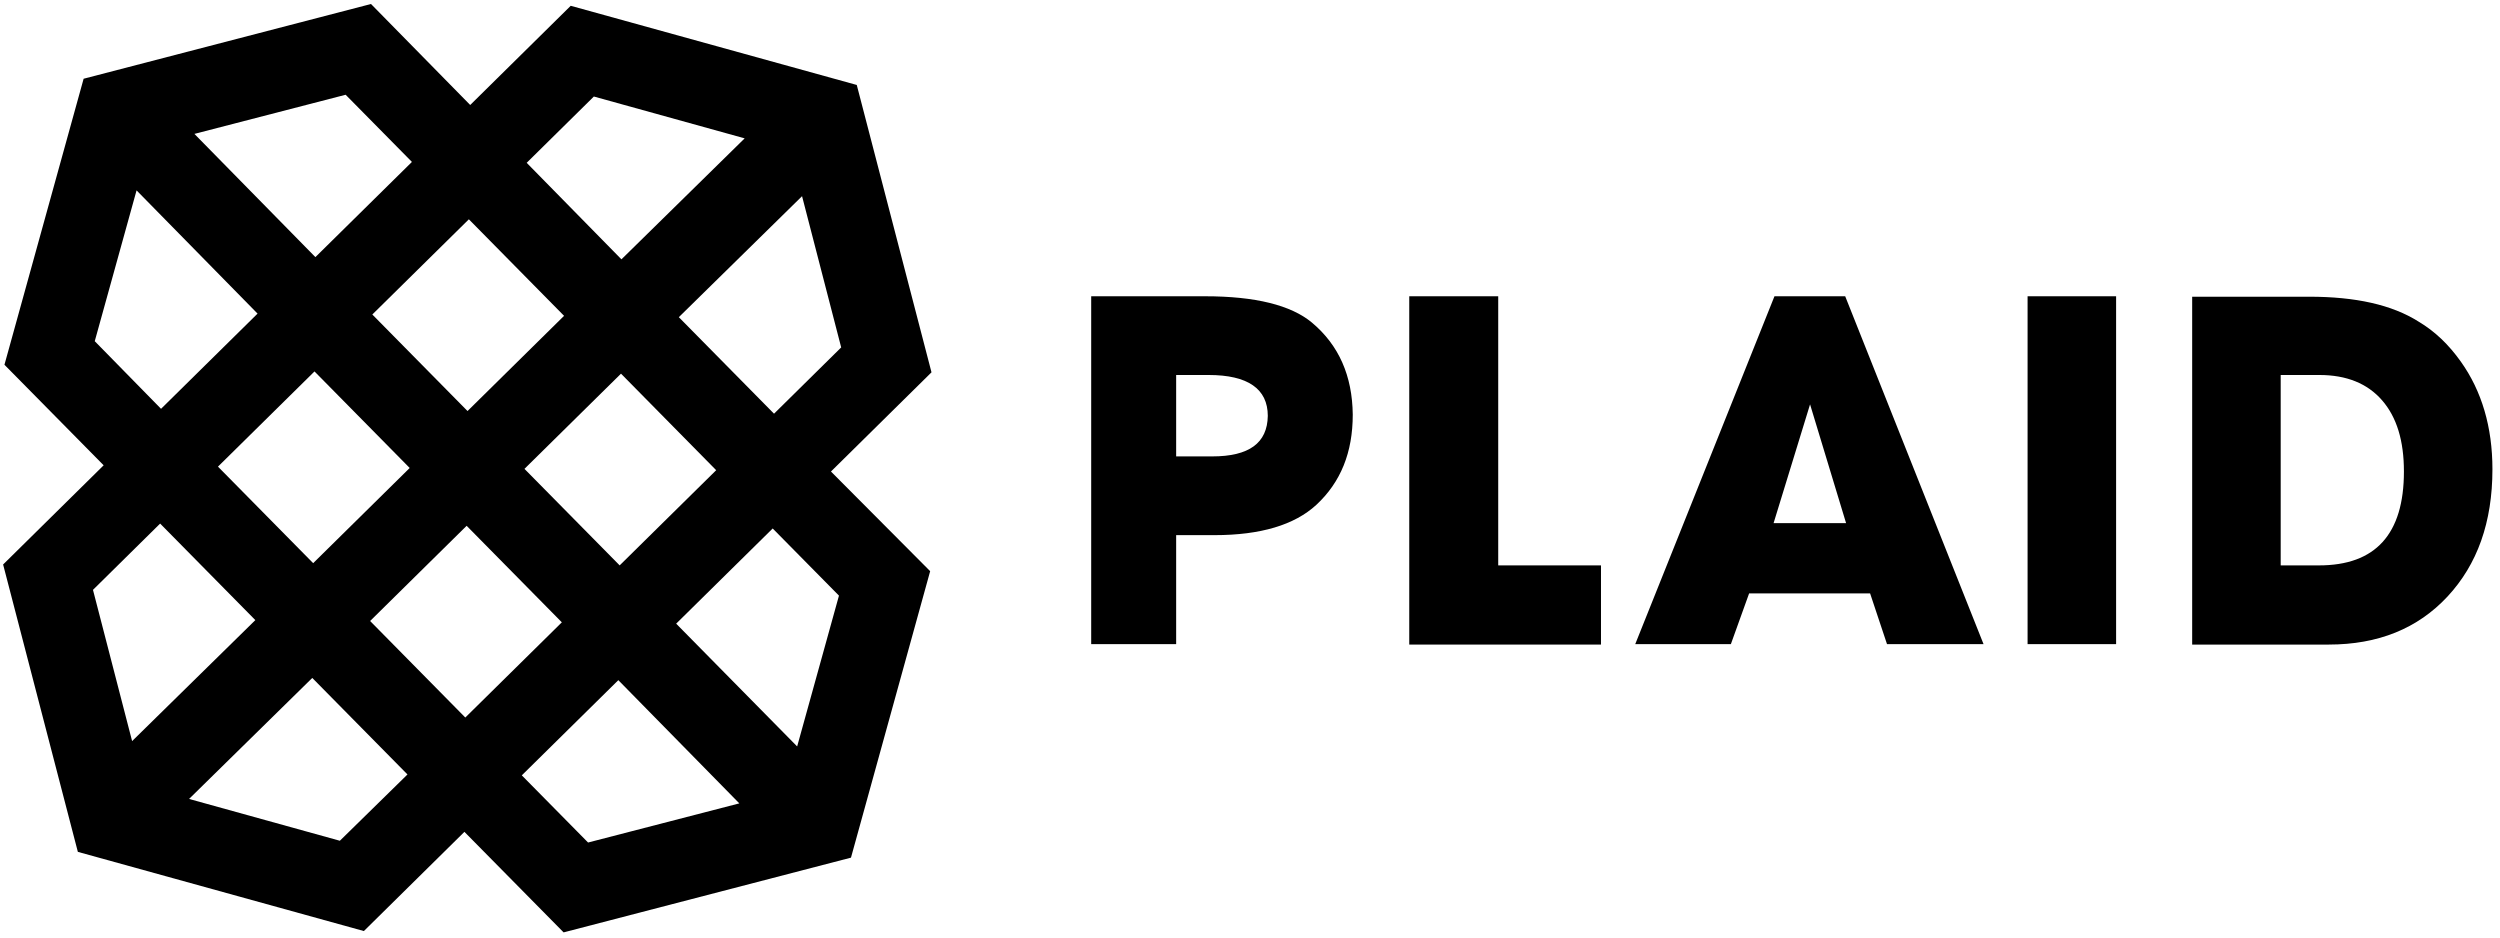
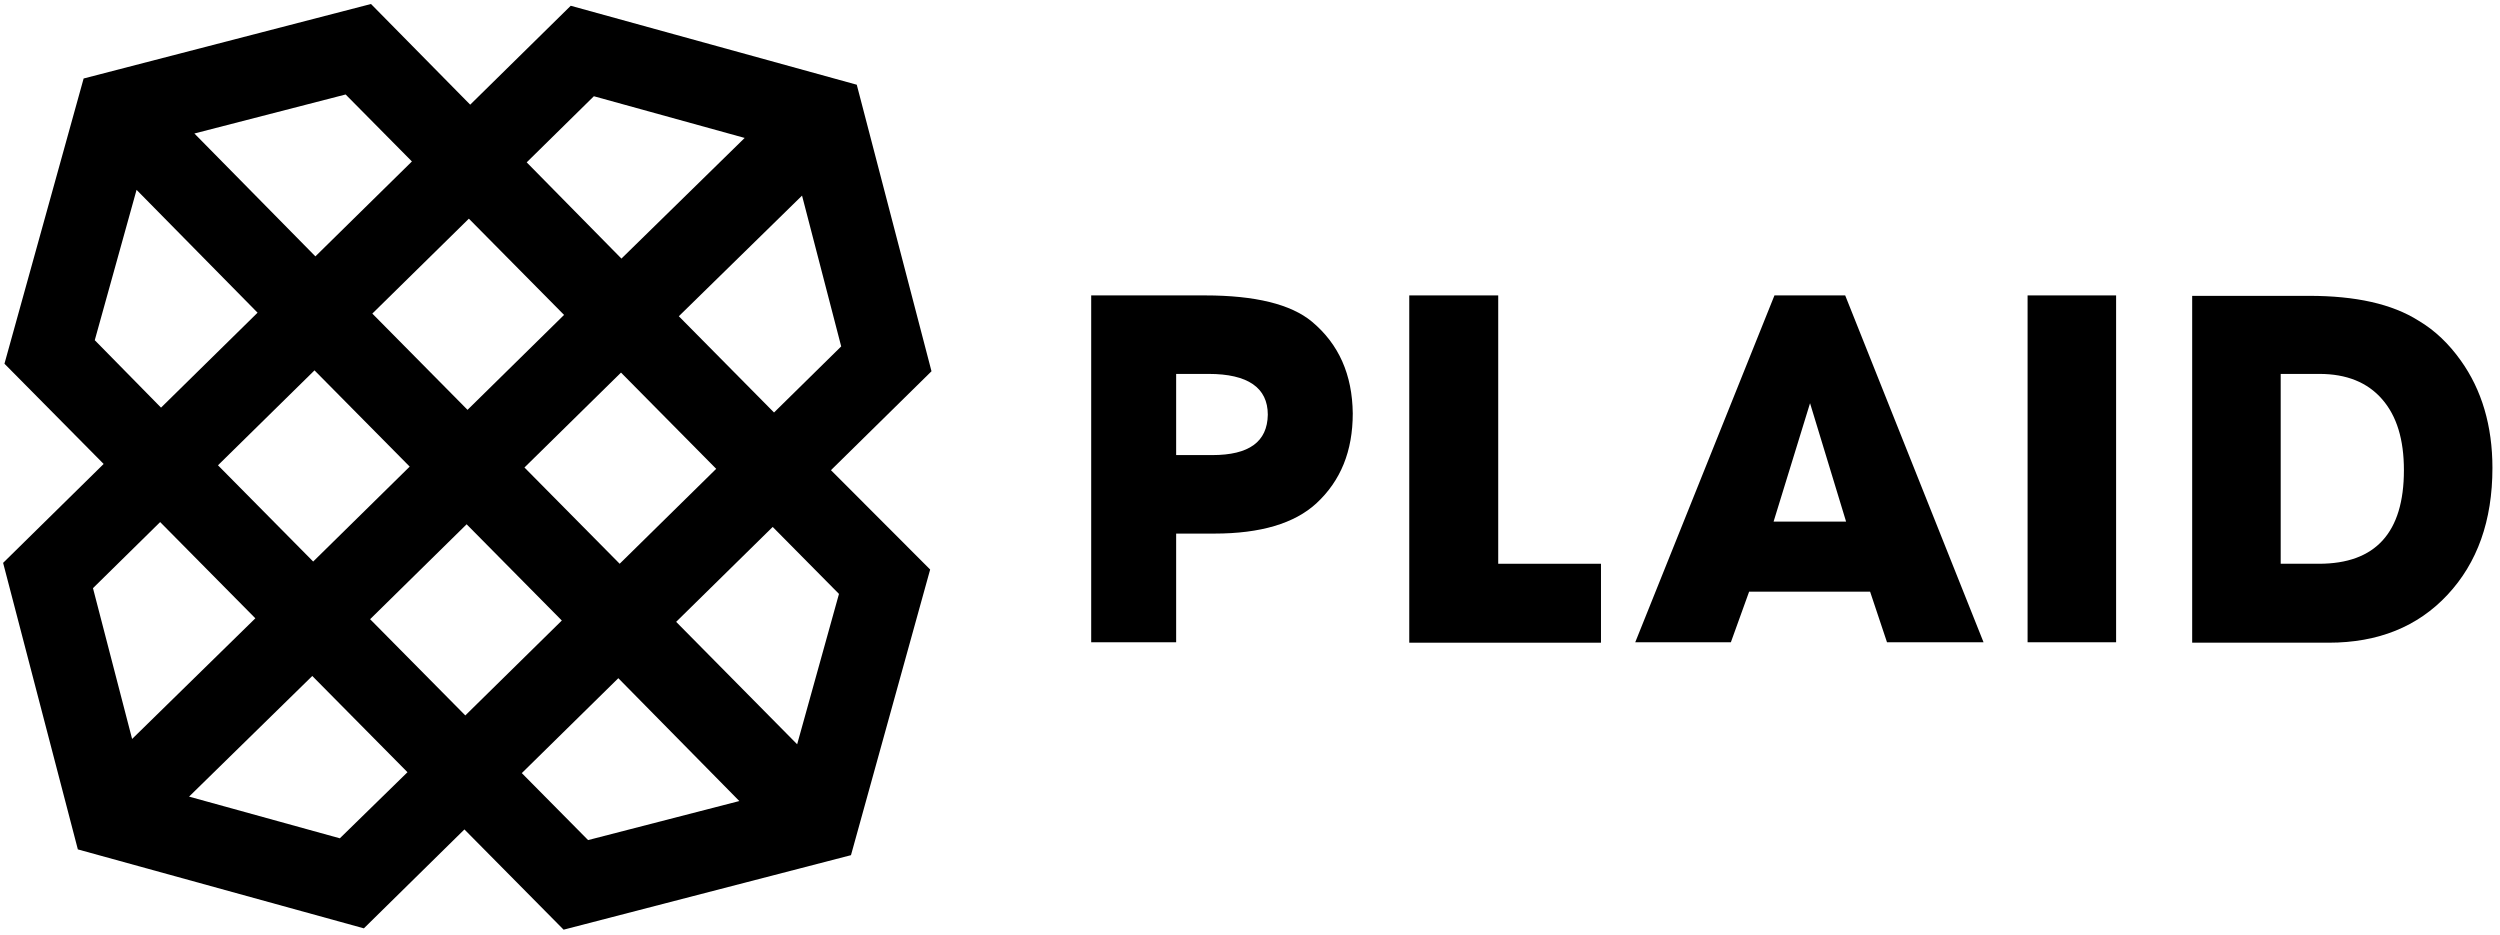
- <svg xmlns="http://www.w3.org/2000/svg" width="200px" height="75px" viewBox="0 0 200 75" version="1.1">
-   <defs />
-   <g id="Page-1" stroke="none" stroke-width="1" fill="none" fill-rule="evenodd">
-     <g id="plaid-logo-horizontal-(Web)" fill="#000000" fill-rule="nonzero">
-       <g id="Group" transform="translate(87.18861, 23.48754)">
-         <path d="M9.786,13.025 L6.904,13.025 L6.904,6.512 L9.502,6.512 C12.633,6.512 14.235,7.616 14.235,9.786 C14.199,11.957 12.74,13.025 9.786,13.025 M17.758,2.313 C16.085,0.925 13.238,0.214 9.217,0.214 L0.107,0.214 L0.107,28.043 L6.904,28.043 L6.904,19.324 L9.964,19.324 C13.665,19.324 16.37,18.505 18.114,16.904 C20.071,15.089 21.032,12.705 21.032,9.68 C20.996,6.584 19.929,4.128 17.758,2.313" id="Shape" />
-         <polygon id="Shape" points="32.669 0.214 25.552 0.214 25.552 28.078 40.89 28.078 40.89 21.744 32.669 21.744" />
-         <path d="M54.698,18.363 L57.616,8.861 L60.498,18.363 L54.698,18.363 Z M54.769,0.214 L43.63,28.043 L51.281,28.043 L52.74,23.986 L62.42,23.986 L63.772,28.043 L71.495,28.043 L60.427,0.214 L54.769,0.214 Z" id="Shape" />
-         <rect id="Rectangle-path" x="75.018" y="0.214" width="7.082" height="27.829" />
-         <path d="M98.327,21.744 L95.267,21.744 L95.267,6.512 L98.363,6.512 C100.534,6.512 102.206,7.189 103.381,8.541 C104.555,9.893 105.125,11.779 105.125,14.235 C105.125,19.253 102.847,21.744 98.327,21.744 M109.68,5.445 C108.719,4.093 107.616,3.025 106.299,2.242 C104.164,0.89 101.246,0.249 97.544,0.249 L88.185,0.249 L88.185,28.078 L99.11,28.078 C103.06,28.078 106.228,26.797 108.612,24.235 C110.996,21.673 112.206,18.292 112.206,14.057 C112.206,10.676 111.352,7.794 109.68,5.445" id="Shape" />
-       </g>
-       <path d="M41.744,62.028 L49.466,54.413 L59.146,64.27 L47.046,67.402 L41.744,62.028 Z M15.125,63.915 L24.982,54.235 L32.598,61.957 L27.189,67.26 L15.125,63.915 Z M54.093,49.893 L61.815,42.278 L67.117,47.651 L63.772,59.715 L54.093,49.893 Z M29.609,49.68 L37.331,42.064 L44.947,49.786 L37.224,57.402 L29.609,49.68 Z M7.438,47.189 L12.811,41.886 L20.427,49.609 L10.569,59.288 L7.438,47.189 Z M41.957,37.509 L49.68,29.893 L57.295,37.616 L49.573,45.231 L41.957,37.509 Z M17.438,37.331 L25.16,29.715 L32.776,37.438 L25.053,45.053 L17.438,37.331 Z M29.786,25.16 L37.509,17.544 L45.125,25.267 L37.402,32.883 L29.786,25.16 Z M54.306,25.374 L64.164,15.694 L67.295,27.794 L61.922,33.096 L54.306,25.374 Z M7.58,27.295 L10.925,15.231 L20.605,25.089 L12.883,32.705 L7.58,27.295 Z M42.135,13.025 L47.509,7.722 L59.573,11.068 L49.715,20.747 L42.135,13.025 Z M15.552,10.712 L27.651,7.58 L32.954,12.954 L25.231,20.569 L15.552,10.712 Z M29.68,0.32 L6.69,6.299 L0.356,29.181 L8.292,37.224 L0.249,45.16 L6.228,68.149 L29.11,74.484 L37.153,66.548 L45.089,74.591 L68.078,68.612 L74.413,45.694 L66.477,37.722 L74.52,29.786 L68.541,6.797 L45.658,0.463 L37.616,8.399 L29.68,0.32 Z" id="Shape" />
-     </g>
-   </g>
+ <svg xmlns="http://www.w3.org/2000/svg" width="115" height="43" viewBox="0 0 115 43" fill="none">
+   <path d="M55.761 20.934H54.103V17.2H55.597C57.398 17.2 58.319 17.832 58.319 19.077C58.298 20.322 57.459 20.934 55.761 20.934ZM60.344 14.792C59.383 13.997 57.745 13.589 55.433 13.589H50.195V29.544H54.103V24.545H55.863C57.991 24.545 59.546 24.076 60.549 23.158C61.674 22.117 62.227 20.75 62.227 19.016C62.206 17.241 61.593 15.833 60.344 14.792Z" fill="black" />
+   <path d="M68.918 13.589H64.826V29.564H73.645V25.933H68.918V13.589Z" fill="black" />
+   <path d="M81.585 23.994L83.262 18.547L84.92 23.994H81.585ZM81.625 13.589L75.221 29.544H79.62L80.459 27.218H86.025L86.802 29.544H91.243L84.879 13.589H81.625Z" fill="black" />
+   <path d="M97.341 13.589H93.269V29.544H97.341V13.589Z" fill="black" />
+   <path d="M106.672 25.933H104.912V17.2H106.692C107.94 17.2 108.902 17.588 109.577 18.363C110.253 19.138 110.58 20.22 110.58 21.628C110.58 24.505 109.27 25.933 106.672 25.933ZM113.199 16.588C112.647 15.813 112.012 15.201 111.255 14.752C110.028 13.976 108.35 13.609 106.222 13.609H100.84V29.564H107.122C109.393 29.564 111.214 28.83 112.585 27.361C113.956 25.892 114.652 23.954 114.652 21.526C114.652 19.587 114.161 17.935 113.199 16.588Z" fill="black" />
+   <path d="M24.003 35.563L28.443 31.197L34.009 36.848L27.052 38.644L24.003 35.563ZM8.697 36.644L14.365 31.095L18.744 35.522L15.633 38.562L8.697 36.644ZM31.103 28.605L35.544 24.239L38.593 27.32L36.669 34.237L31.103 28.605ZM17.025 28.483L21.465 24.117L25.844 28.544L21.404 32.91L17.025 28.483ZM4.277 27.055L7.367 24.015L11.746 28.442L6.077 33.992L4.277 27.055ZM24.125 21.505L28.566 17.139L32.945 21.566L28.505 25.933L24.125 21.505ZM10.027 21.403L14.467 17.037L18.846 21.464L14.406 25.831L10.027 21.403ZM17.127 14.425L21.568 10.059L25.947 14.486L21.506 18.853L17.127 14.425ZM31.226 14.547L36.894 8.998L38.695 15.935L35.605 18.975L31.226 14.547ZM4.359 15.649L6.282 8.733L11.848 14.384L7.407 18.751L4.359 15.649ZM24.228 7.468L27.318 4.427L34.255 6.345L28.586 11.895L24.228 7.468ZM8.942 6.141L15.899 4.346L18.948 7.427L14.508 11.793L8.942 6.141ZM17.066 0.184L3.847 3.611L0.205 16.731L4.768 21.342L0.143 25.892L3.581 39.072L16.738 42.704L21.363 38.154L25.926 42.765L39.145 39.338L42.787 26.198L38.224 21.628L42.849 17.078L39.411 3.897L26.254 0.265L21.629 4.815L17.066 0.184Z" fill="black" />
</svg>
